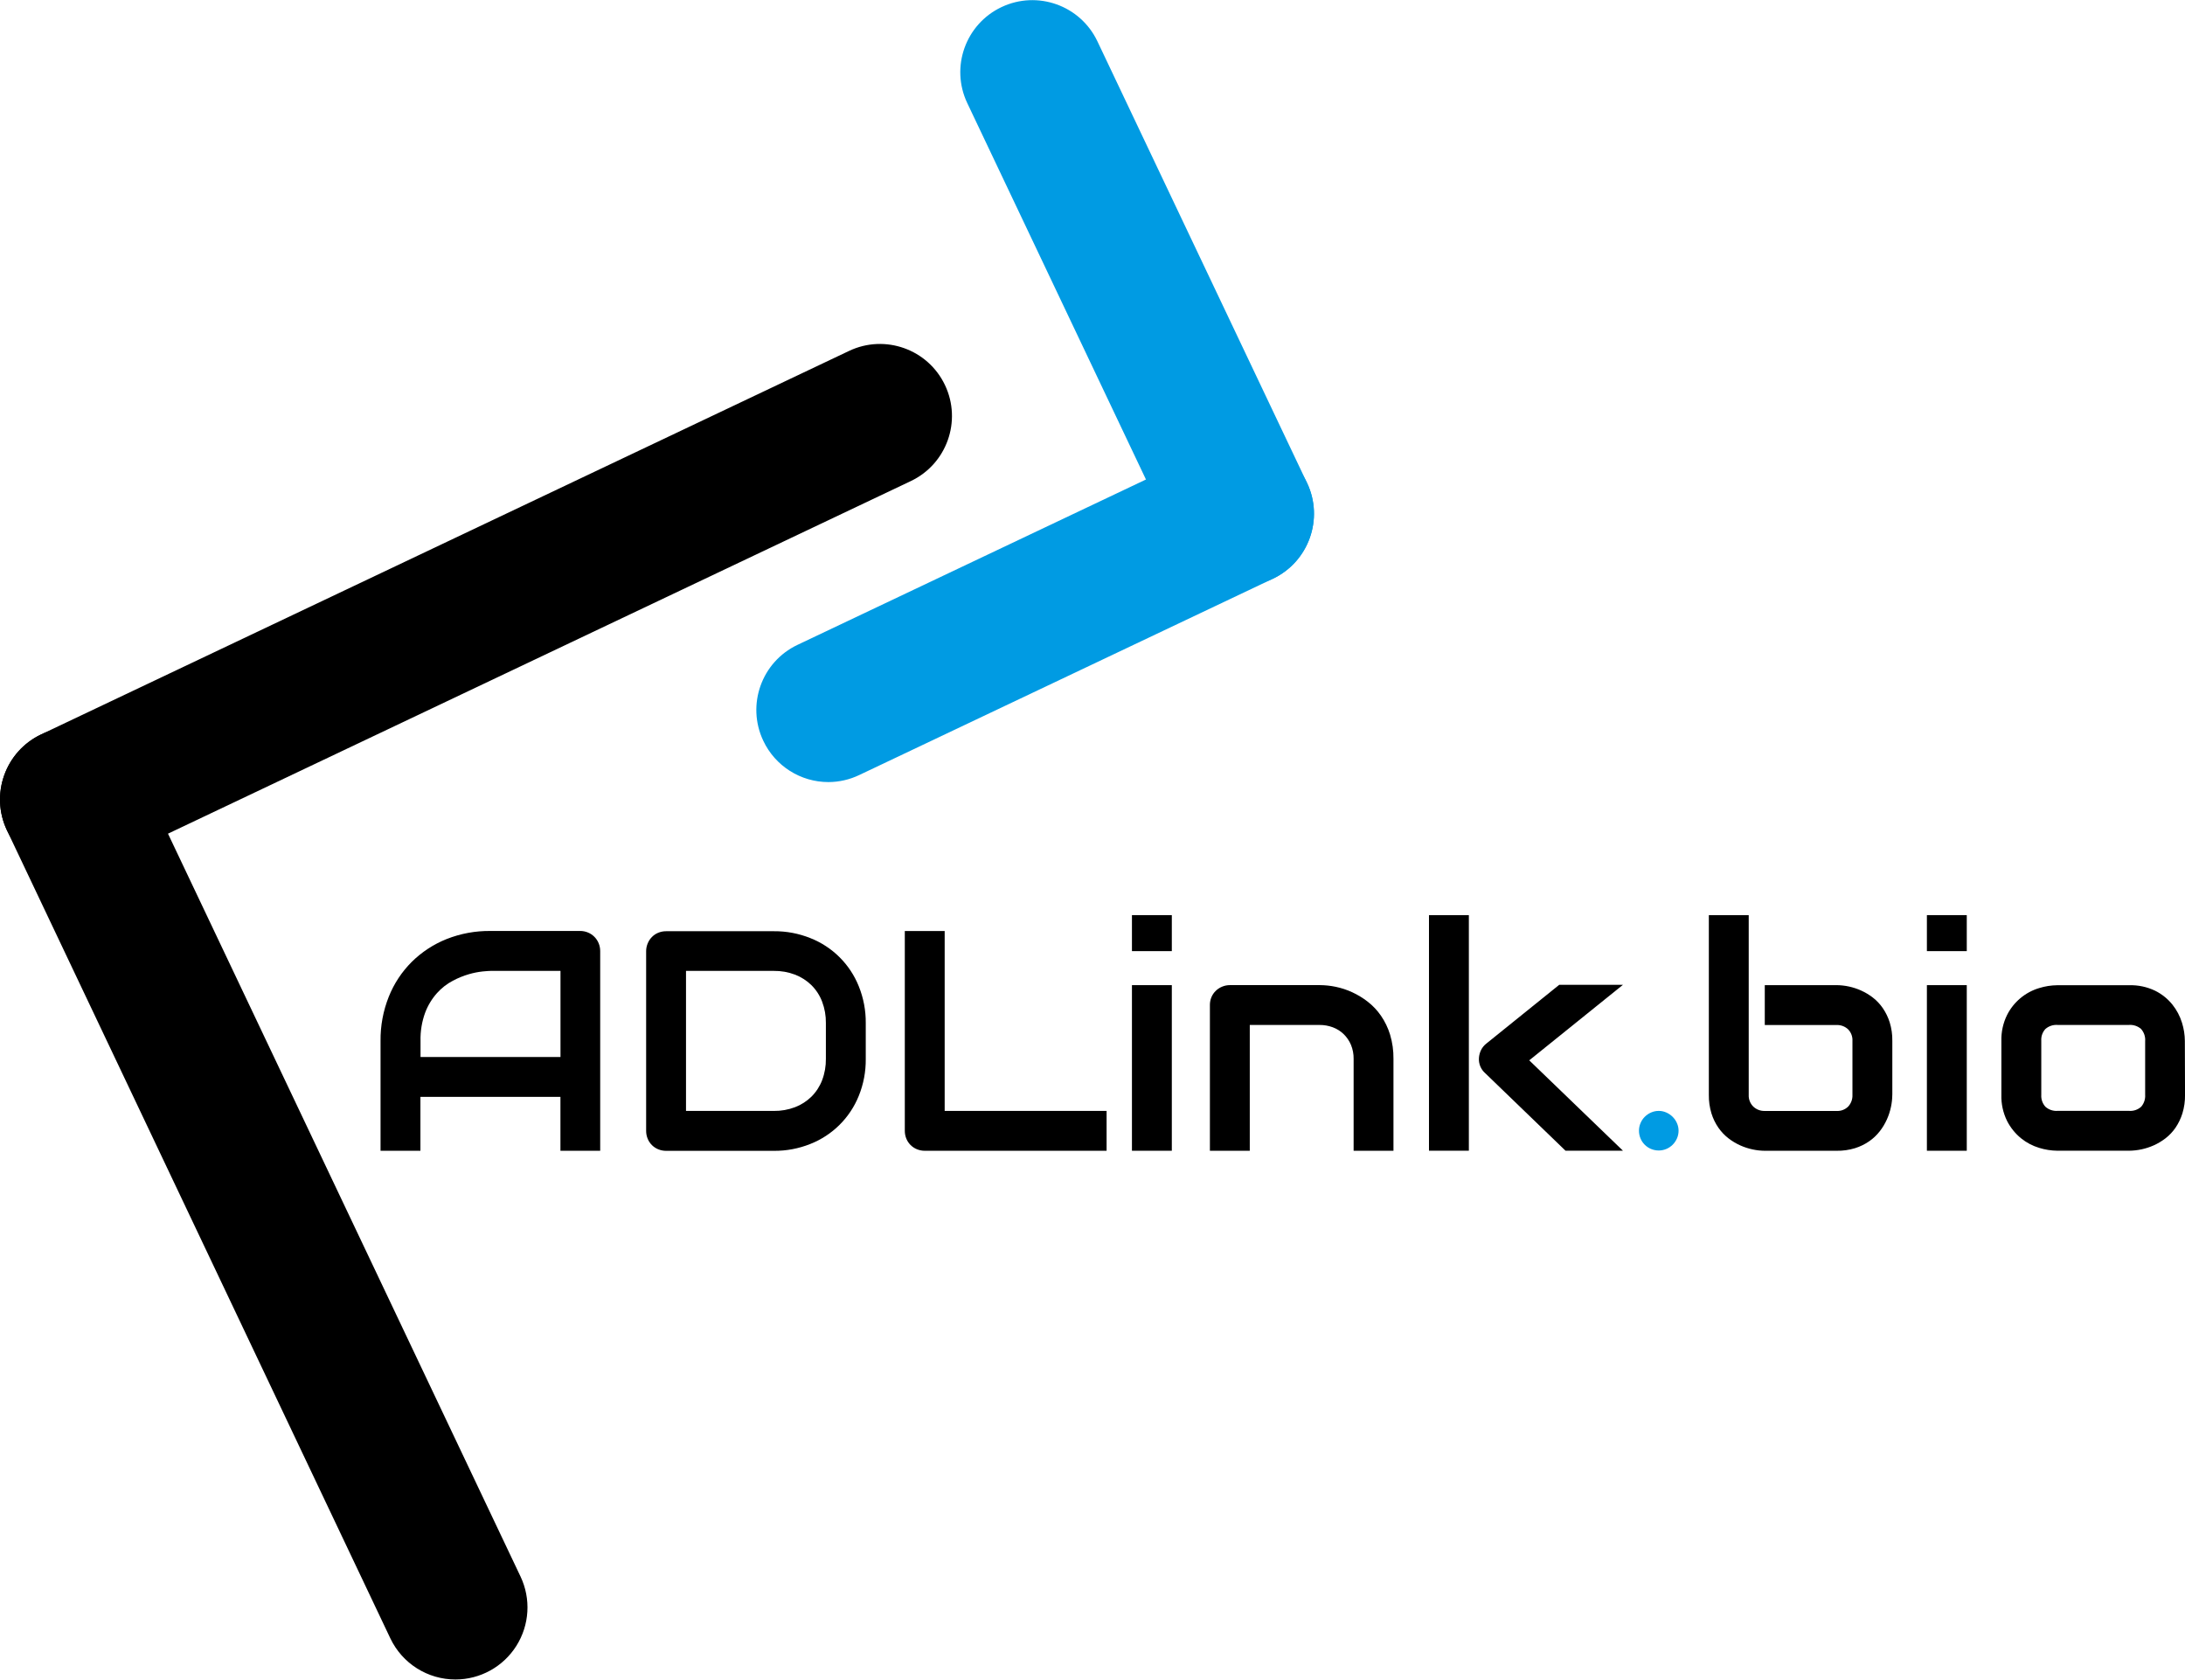
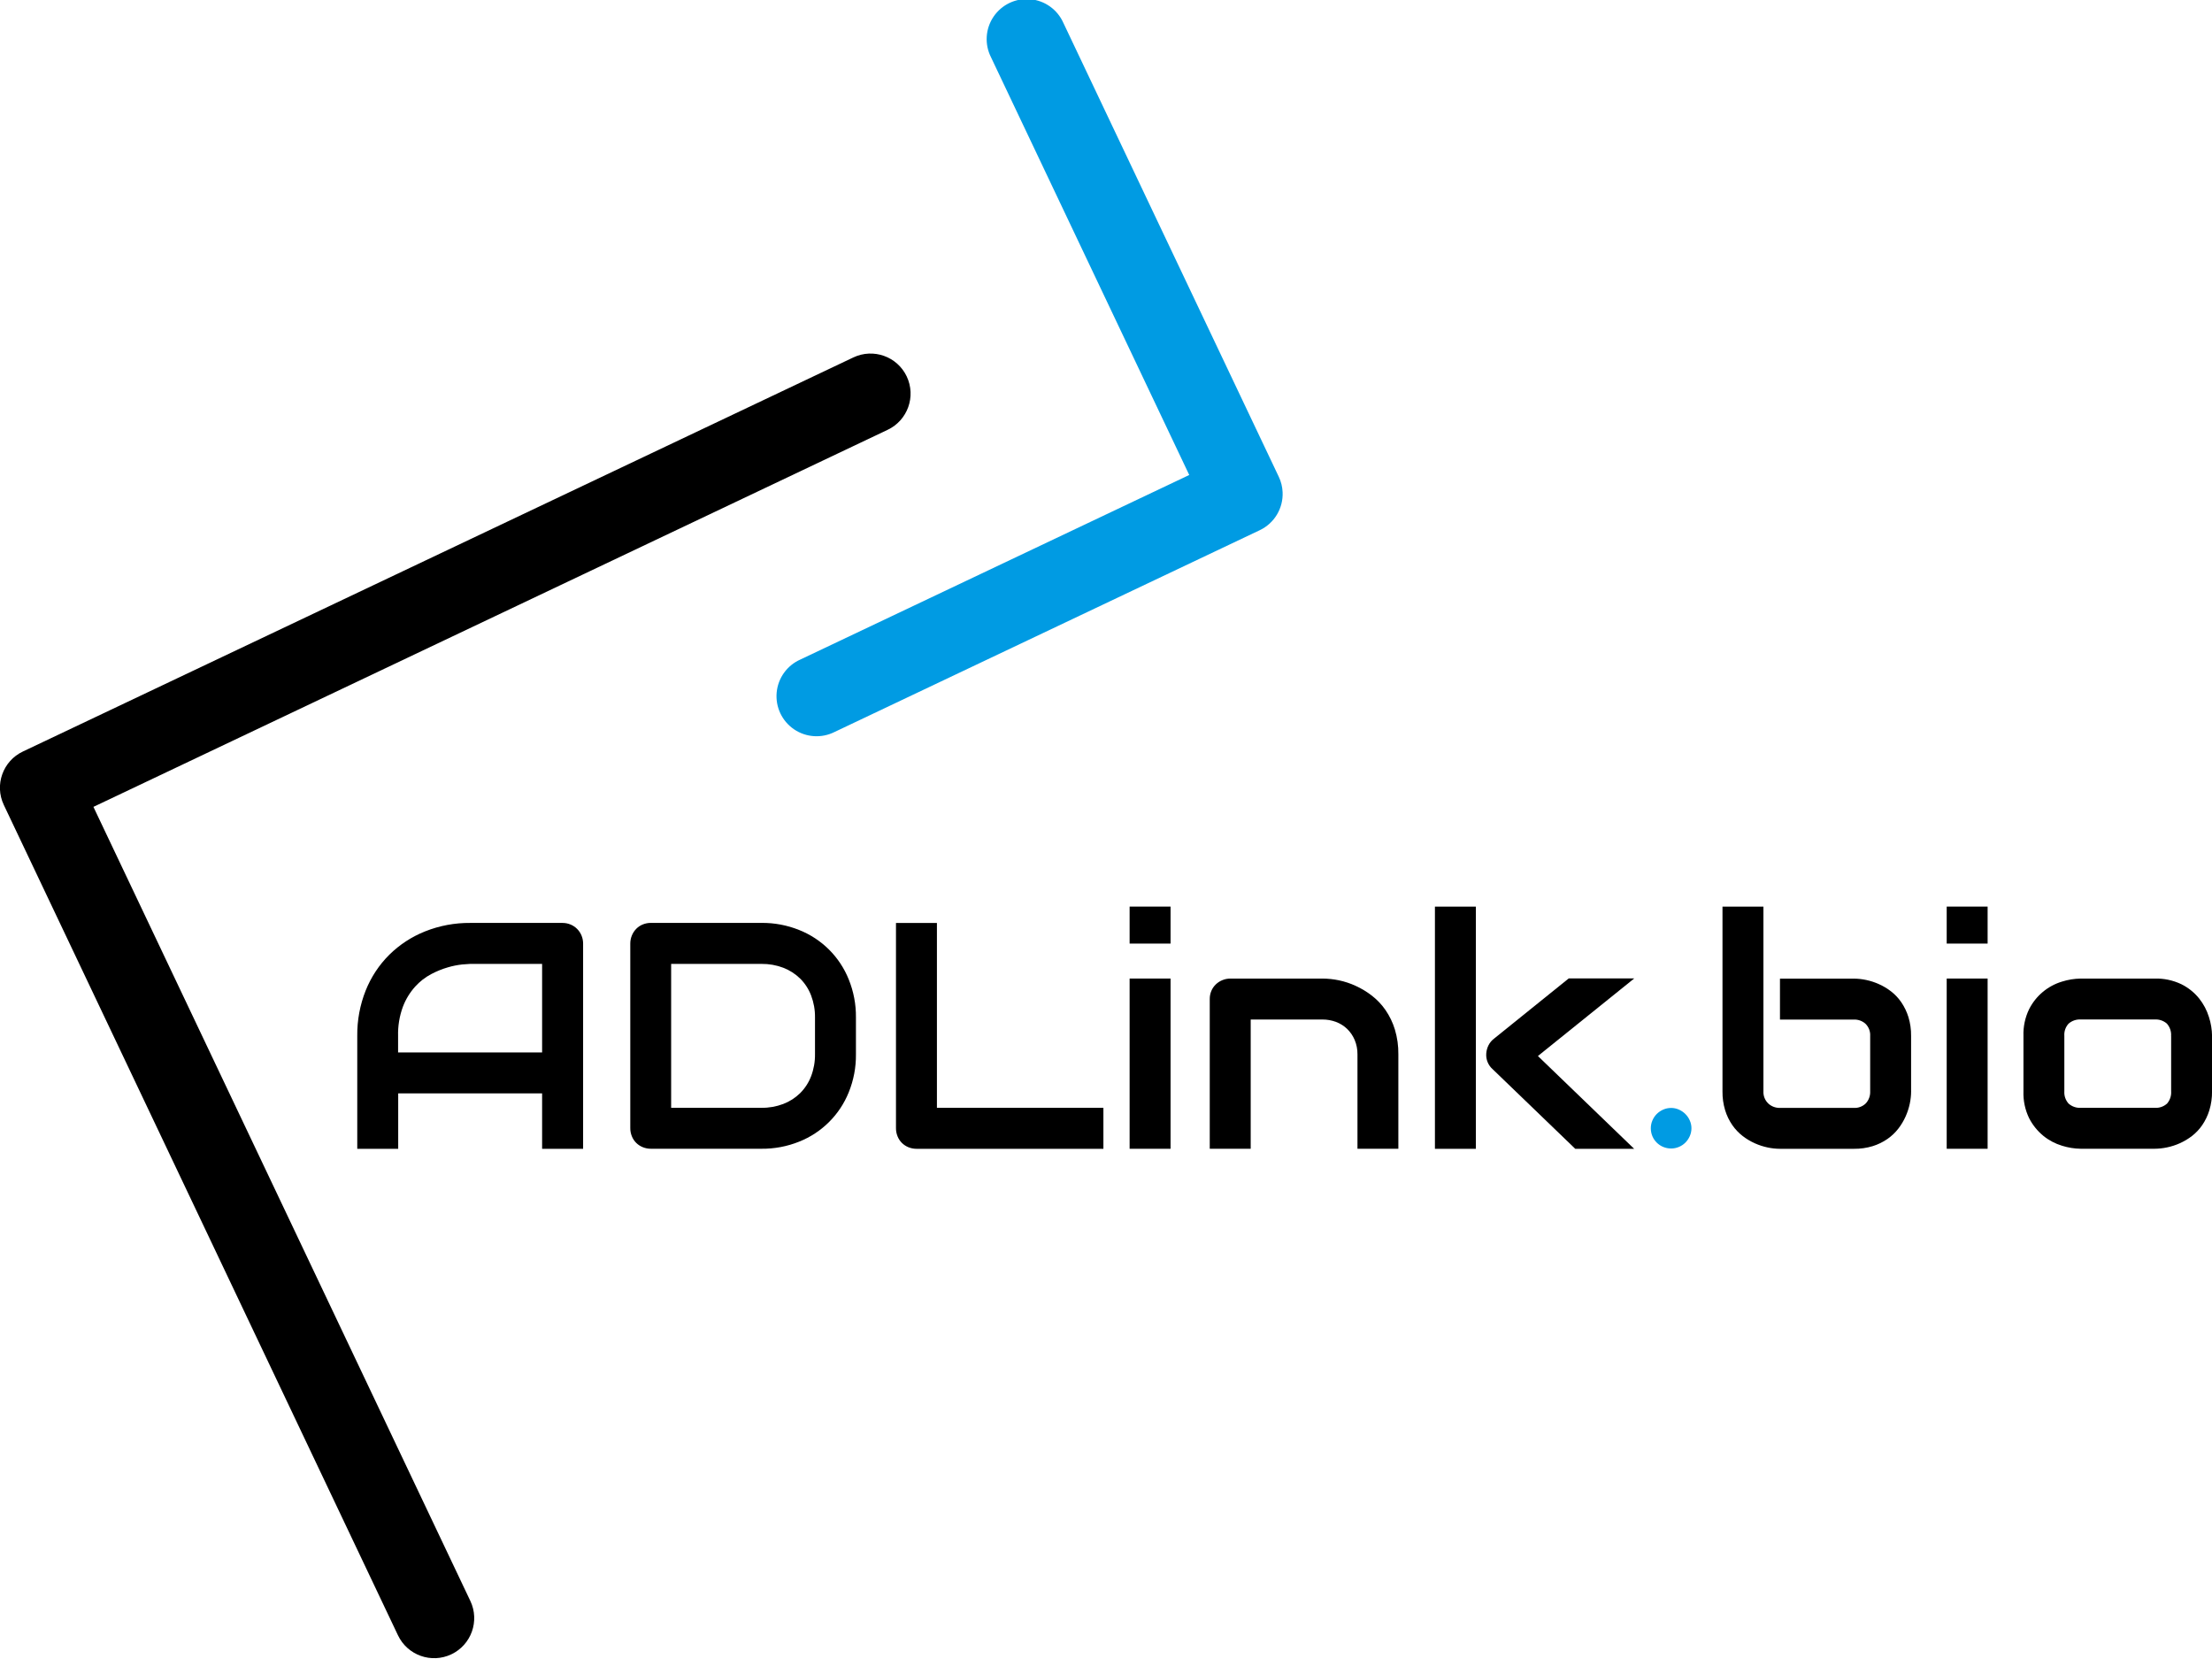
- <svg xmlns="http://www.w3.org/2000/svg" width="76.716" height="58.96" viewBox="0 0 76.716 58.96">
-   <g id="logo" transform="translate(-39.566 -40.656)">
-     <g id="Groupe_10" data-name="Groupe 10" transform="translate(39.566 52.732)">
-       <path id="Ligne_39" data-name="Ligne 39" d="M.989,18.42A2.529,2.529,0,0,1-1.3,16.974L-14.759-11.389a2.529,2.529,0,0,1,1.2-3.369,2.529,2.529,0,0,1,3.369,1.2L3.272,14.806A2.53,2.53,0,0,1,.989,18.42Z" transform="translate(15.004 28.465)" />
-       <path id="Ligne_40" data-name="Ligne 40" d="M-12.472,3.517a2.529,2.529,0,0,1-2.287-1.445,2.529,2.529,0,0,1,1.2-3.369L14.806-14.759a2.529,2.529,0,0,1,3.369,1.2,2.529,2.529,0,0,1-1.2,3.369L-11.389,3.272A2.52,2.52,0,0,1-12.472,3.517Z" transform="translate(15.004 15.003)" />
-     </g>
-     <g id="Groupe_11" data-name="Groupe 11" transform="translate(66.121 40.656)">
-       <path id="Ligne_41" data-name="Ligne 41" d="M-5.113,5.561A2.529,2.529,0,0,1-7.4,4.115l-7.359-15.5a2.529,2.529,0,0,1,1.2-3.369,2.529,2.529,0,0,1,3.369,1.2l7.359,15.5a2.529,2.529,0,0,1-1.2,3.369A2.519,2.519,0,0,1-5.113,5.561Z" transform="translate(22.165 15.004)" fill="#009be3" />
-       <path id="Ligne_42" data-name="Ligne 42" d="M-12.472-3.052A2.529,2.529,0,0,1-14.759-4.5a2.529,2.529,0,0,1,1.2-3.369L.962-14.759a2.529,2.529,0,0,1,3.369,1.2,2.529,2.529,0,0,1-1.2,3.369L-11.389-3.3A2.519,2.519,0,0,1-12.472-3.052Z" transform="translate(15.004 30.508)" fill="#009be3" />
-     </g>
-     <g id="Groupe_12" data-name="Groupe 12" transform="translate(52.93 72.783)">
-       <path id="Tracé_15" data-name="Tracé 15" d="M181.053,393.973h-1.4V392.08h-4.916v1.893h-1.4v-3.857a4.072,4.072,0,0,1,.29-1.554,3.621,3.621,0,0,1,.806-1.221,3.684,3.684,0,0,1,1.221-.8,4.069,4.069,0,0,1,1.538-.285h3.152a.716.716,0,0,1,.275.054.692.692,0,0,1,.376.377.712.712,0,0,1,.054.275v7.008Zm-6.314-3.292h4.916v-3.023H177.2c-.043,0-.133.006-.272.019a2.8,2.8,0,0,0-.479.094,2.982,2.982,0,0,0-.573.232,2,2,0,0,0-.554.431,2.194,2.194,0,0,0-.417.686,2.7,2.7,0,0,0-.164,1v.565Z" transform="translate(-173.34 -385.7)" />
-       <path id="Tracé_16" data-name="Tracé 16" d="M283.287,390.727a3.355,3.355,0,0,1-.245,1.3,3.033,3.033,0,0,1-1.7,1.688,3.359,3.359,0,0,1-1.285.242h-3.776a.729.729,0,0,1-.28-.054.682.682,0,0,1-.223-.148.673.673,0,0,1-.148-.223.726.726,0,0,1-.054-.28v-6.3a.715.715,0,0,1,.054-.275.7.7,0,0,1,.148-.226.653.653,0,0,1,.223-.15.722.722,0,0,1,.28-.054h3.776a3.359,3.359,0,0,1,1.285.242,3.027,3.027,0,0,1,1.7,1.691,3.36,3.36,0,0,1,.245,1.293v1.259Zm-1.4-1.259a2.036,2.036,0,0,0-.132-.748,1.628,1.628,0,0,0-.374-.578,1.694,1.694,0,0,0-.578-.371,2.032,2.032,0,0,0-.745-.131h-3.082v4.916h3.082a2.033,2.033,0,0,0,.745-.131,1.681,1.681,0,0,0,.578-.371,1.646,1.646,0,0,0,.374-.576,2.049,2.049,0,0,0,.132-.751v-1.259Z" transform="translate(-266.254 -385.682)" />
-       <path id="Tracé_17" data-name="Tracé 17" d="M382.184,393.964h-6.379a.729.729,0,0,1-.28-.054.683.683,0,0,1-.223-.148.673.673,0,0,1-.148-.223.726.726,0,0,1-.054-.28V386.25h1.4v6.314h5.685v1.4Z" transform="translate(-356.696 -385.691)" />
-       <path id="Tracé_18" data-name="Tracé 18" d="M463.948,381.384h-1.4V380.12h1.4Zm0,7.008h-1.4v-5.814h1.4Z" transform="translate(-436.169 -380.12)" />
-       <path id="Tracé_19" data-name="Tracé 19" d="M498.994,412.884h-1.4v-3.227a1.232,1.232,0,0,0-.094-.493,1.149,1.149,0,0,0-.255-.374,1.1,1.1,0,0,0-.379-.239,1.3,1.3,0,0,0-.471-.083h-2.447v4.416h-1.4v-5.12a.7.7,0,0,1,.054-.272.669.669,0,0,1,.151-.221.7.7,0,0,1,.226-.148.712.712,0,0,1,.275-.054h3.152a2.828,2.828,0,0,1,.556.059,2.672,2.672,0,0,1,.581.191,2.79,2.79,0,0,1,.549.334,2.218,2.218,0,0,1,.462.49,2.425,2.425,0,0,1,.32.664,2.845,2.845,0,0,1,.119.85v3.227Z" transform="translate(-463.432 -404.612)" />
-       <path id="Tracé_20" data-name="Tracé 20" d="M578.268,388.4h-1.4V380.13h1.4Zm5.411,0h-2.017l-2.819-2.721a.649.649,0,0,1-.221-.538.74.74,0,0,1,.078-.283.656.656,0,0,1,.186-.223l2.555-2.06h2.238l-3.291,2.652Z" transform="translate(-540.06 -380.129)" />
-       <path id="Tracé_21" data-name="Tracé 21" d="M659.088,456.174a.666.666,0,0,1-.057.272.728.728,0,0,1-.151.221.69.69,0,0,1-.221.148.678.678,0,0,1-.266.054.708.708,0,0,1-.272-.054.69.69,0,0,1-.221-.148.68.68,0,0,1-.148-.221.69.69,0,0,1-.054-.272.667.667,0,0,1,.054-.266.69.69,0,0,1,.148-.221.72.72,0,0,1,.221-.151.662.662,0,0,1,.272-.057.637.637,0,0,1,.266.057.73.73,0,0,1,.221.151.717.717,0,0,1,.151.221A.65.65,0,0,1,659.088,456.174Z" transform="translate(-613.517 -448.606)" fill="#009be3" />
-       <path id="Tracé_22" data-name="Tracé 22" d="M690.993,386.448a2.1,2.1,0,0,1-.046.42,2.139,2.139,0,0,1-.142.439,2.042,2.042,0,0,1-.25.417,1.688,1.688,0,0,1-.371.352,1.854,1.854,0,0,1-.5.244,2.1,2.1,0,0,1-.646.091h-2.522a2.091,2.091,0,0,1-.42-.046,2.138,2.138,0,0,1-.439-.142,2.041,2.041,0,0,1-.417-.25,1.688,1.688,0,0,1-.352-.371,1.846,1.846,0,0,1-.245-.505,2.129,2.129,0,0,1-.091-.648V380.14h1.4v6.309a.54.54,0,0,0,.161.411.562.562,0,0,0,.4.153h2.522a.539.539,0,0,0,.411-.156.569.569,0,0,0,.148-.409v-1.893a.539.539,0,0,0-.156-.411.562.562,0,0,0-.4-.148h-2.522v-1.4h2.522a2.147,2.147,0,0,1,.857.188,2.044,2.044,0,0,1,.417.25,1.658,1.658,0,0,1,.349.371,1.907,1.907,0,0,1,.242.5,2.1,2.1,0,0,1,.091.646v1.893Z" transform="translate(-637.918 -380.138)" />
-       <path id="Tracé_23" data-name="Tracé 23" d="M769.9,381.384h-1.4V380.12h1.4Zm0,7.008h-1.4v-5.814h1.4Z" transform="translate(-714.21 -380.12)" />
-       <path id="Tracé_24" data-name="Tracé 24" d="M803.654,410.921a2.127,2.127,0,0,1-.091.648,1.9,1.9,0,0,1-.242.505,1.656,1.656,0,0,1-.349.371,2.068,2.068,0,0,1-.417.25,2.18,2.18,0,0,1-.864.188h-2.522a2.237,2.237,0,0,1-.635-.1,1.867,1.867,0,0,1-.638-.337,1.9,1.9,0,0,1-.49-.608,1.946,1.946,0,0,1-.2-.917v-1.893a1.944,1.944,0,0,1,.2-.911,1.859,1.859,0,0,1,1.127-.944,2.227,2.227,0,0,1,.635-.1h2.522a1.984,1.984,0,0,1,.914.193,1.817,1.817,0,0,1,.607.487,1.934,1.934,0,0,1,.337.638,2.2,2.2,0,0,1,.1.64Zm-1.4-1.883a.575.575,0,0,0-.145-.431.581.581,0,0,0-.42-.14h-2.512a.584.584,0,0,0-.425.142.558.558,0,0,0-.145.417v1.893a.569.569,0,0,0,.145.42.577.577,0,0,0,.425.145h2.512a.567.567,0,0,0,.425-.145.581.581,0,0,0,.14-.42v-1.883Z" transform="translate(-740.301 -404.612)" />
+ <svg xmlns="http://www.w3.org/2000/svg" width="78.392" height="58.765" viewBox="0 0 78.392 58.765">
+   <g id="logo" transform="translate(-2.866 -2.945)">
+     <path id="Tracé_28" data-name="Tracé 28" d="M35,13.346a1.42,1.42,0,0,0-1.891-.674L3.678,26.638A1.42,1.42,0,0,0,3,28.529L16.97,57.959a1.419,1.419,0,0,0,2.565-1.217L6.177,28.6,34.324,15.237A1.42,1.42,0,0,0,35,13.346Z" transform="translate(0 2.94)" />
+     <path id="Tracé_29" data-name="Tracé 29" d="M41.722,19.843,34.087,3.756a1.42,1.42,0,1,0-2.565,1.217l7.026,14.805L24.765,26.319a1.42,1.42,0,1,0,1.217,2.565l15.065-7.149a1.42,1.42,0,0,0,.81-1.344A1.4,1.4,0,0,0,41.722,19.843Z" transform="translate(6.464)" fill="#009be3" />
+     <g id="Groupe_19" data-name="Groupe 19" transform="translate(15.527 35.074)">
+       <path id="Tracé_30" data-name="Tracé 30" d="M20.559,35.983H19.108V34.019h-5.1v1.964H12.557v-4a4.225,4.225,0,0,1,.3-1.613,3.757,3.757,0,0,1,.837-1.266,3.822,3.822,0,0,1,1.266-.826,4.222,4.222,0,0,1,1.6-.3h3.27a.742.742,0,0,1,.285.056.718.718,0,0,1,.39.391.739.739,0,0,1,.056.285v7.272Zm-6.551-3.416h5.1V29.43H16.557c-.044,0-.138.007-.282.02a2.9,2.9,0,0,0-.5.1,3.093,3.093,0,0,0-.594.24,2.07,2.07,0,0,0-.574.447,2.277,2.277,0,0,0-.433.712,2.8,2.8,0,0,0-.17,1.035v.586Z" transform="translate(-12.557 -27.399)" />
+       <path id="Tracé_31" data-name="Tracé 31" d="M27.959,32.634a3.481,3.481,0,0,1-.254,1.345,3.147,3.147,0,0,1-1.76,1.752,3.485,3.485,0,0,1-1.334.251H20.694a.757.757,0,0,1-.291-.056.708.708,0,0,1-.232-.153.7.7,0,0,1-.153-.232.753.753,0,0,1-.056-.291v-6.54a.742.742,0,0,1,.056-.285.731.731,0,0,1,.153-.235.677.677,0,0,1,.232-.156.75.75,0,0,1,.291-.056h3.917a3.485,3.485,0,0,1,1.334.251,3.141,3.141,0,0,1,1.76,1.755,3.487,3.487,0,0,1,.254,1.342v1.306Zm-1.451-1.306a2.112,2.112,0,0,0-.137-.776,1.689,1.689,0,0,0-.388-.6,1.758,1.758,0,0,0-.6-.385,2.109,2.109,0,0,0-.773-.136h-3.2v5.1h3.2a2.109,2.109,0,0,0,.773-.136,1.744,1.744,0,0,0,.6-.385,1.707,1.707,0,0,0,.388-.6,2.126,2.126,0,0,0,.137-.779V31.327Z" transform="translate(-10.286 -27.4)" />
+       <path id="Tracé_32" data-name="Tracé 32" d="M34.522,35.983H27.9a.757.757,0,0,1-.291-.056.708.708,0,0,1-.232-.153.7.7,0,0,1-.153-.232.753.753,0,0,1-.056-.291V27.98h1.451v6.551h5.9v1.451Z" transform="translate(-8.076 -27.399)" />
+       <path id="Tracé_33" data-name="Tracé 33" d="M34.958,28.847H33.507V27.536h1.451Zm0,7.272H33.507V30.086h1.451Z" transform="translate(-6.135 -27.536)" />
+       <path id="Tracé_34" data-name="Tracé 34" d="M42.366,35.52H40.915V32.172a1.278,1.278,0,0,0-.1-.511,1.193,1.193,0,0,0-.265-.388,1.146,1.146,0,0,0-.394-.248,1.352,1.352,0,0,0-.488-.086H37.131V35.52H35.68V30.208a.721.721,0,0,1,.056-.282.694.694,0,0,1,.156-.229.731.731,0,0,1,.235-.153.739.739,0,0,1,.285-.056h3.27a2.933,2.933,0,0,1,.577.062,2.772,2.772,0,0,1,.6.2,2.893,2.893,0,0,1,.57.346,2.3,2.3,0,0,1,.48.508,2.517,2.517,0,0,1,.332.689,2.952,2.952,0,0,1,.123.882v3.349Z" transform="translate(-5.468 -26.937)" />
+       <path id="Tracé_35" data-name="Tracé 35" d="M43.239,36.119H41.788V27.536h1.451Zm5.614,0H46.761L43.836,33.3a.674.674,0,0,1-.229-.558.766.766,0,0,1,.08-.293.68.68,0,0,1,.193-.232l2.651-2.137h2.322l-3.415,2.751,3.415,3.293Z" transform="translate(-3.596 -27.535)" />
+       <path id="Tracé_36" data-name="Tracé 36" d="M49.084,33.715a.691.691,0,0,1-.059.282.756.756,0,0,1-.156.229.716.716,0,0,1-.229.153.7.7,0,0,1-.276.056.735.735,0,0,1-.282-.056.716.716,0,0,1-.229-.153A.706.706,0,0,1,47.7,34a.718.718,0,0,1-.056-.282.693.693,0,0,1,.056-.276.716.716,0,0,1,.153-.229.745.745,0,0,1,.229-.156.687.687,0,0,1,.282-.059.661.661,0,0,1,.276.059.756.756,0,0,1,.229.156.745.745,0,0,1,.156.229A.674.674,0,0,1,49.084,33.715Z" transform="translate(-1.801 -25.862)" fill="#009be3" />
+       <path id="Tracé_37" data-name="Tracé 37" d="M56.273,34.082a2.177,2.177,0,0,1-.047.435,2.219,2.219,0,0,1-.148.455,2.121,2.121,0,0,1-.259.433,1.751,1.751,0,0,1-.385.365,1.923,1.923,0,0,1-.521.254,2.183,2.183,0,0,1-.67.095H51.625a2.169,2.169,0,0,1-.435-.047,2.218,2.218,0,0,1-.455-.148,2.122,2.122,0,0,1-.433-.259,1.751,1.751,0,0,1-.365-.385,1.914,1.914,0,0,1-.254-.524,2.208,2.208,0,0,1-.095-.672V27.537h1.451v6.546a.56.56,0,0,0,.168.427.583.583,0,0,0,.418.159h2.617a.559.559,0,0,0,.427-.162.591.591,0,0,0,.153-.424V32.119a.559.559,0,0,0-.162-.427.583.583,0,0,0-.418-.153H51.625V30.088h2.617a2.17,2.17,0,0,1,.435.047,2.193,2.193,0,0,1,.454.148,2.121,2.121,0,0,1,.433.259,1.718,1.718,0,0,1,.362.385,1.975,1.975,0,0,1,.251.521,2.183,2.183,0,0,1,.095.67v1.964Z" transform="translate(-1.205 -27.535)" />
+       <path id="Tracé_38" data-name="Tracé 38" d="M57.12,28.847H55.67V27.536H57.12Zm0,7.272H55.67V30.086H57.12Z" transform="translate(0.659 -27.536)" />
+       <path id="Tracé_39" data-name="Tracé 39" d="M64.435,33.484a2.208,2.208,0,0,1-.095.672,1.965,1.965,0,0,1-.251.524,1.717,1.717,0,0,1-.362.385,2.147,2.147,0,0,1-.433.259,2.188,2.188,0,0,1-.458.148,2.211,2.211,0,0,1-.438.047H59.781a2.321,2.321,0,0,1-.659-.106,1.938,1.938,0,0,1-.662-.349,1.968,1.968,0,0,1-.508-.63,2.019,2.019,0,0,1-.2-.951V31.519a2.017,2.017,0,0,1,.2-.945,1.929,1.929,0,0,1,1.17-.98,2.311,2.311,0,0,1,.659-.106H62.4a2.059,2.059,0,0,1,.948.2,1.885,1.885,0,0,1,.63.505,2.006,2.006,0,0,1,.349.662,2.282,2.282,0,0,1,.109.664v1.964ZM62.984,31.53a.6.6,0,0,0-.15-.447.6.6,0,0,0-.435-.145H59.792a.606.606,0,0,0-.441.148.579.579,0,0,0-.15.433v1.964a.591.591,0,0,0,.15.435.6.6,0,0,0,.441.15H62.4a.588.588,0,0,0,.441-.15.6.6,0,0,0,.145-.435V31.529Z" transform="translate(1.297 -26.937)" />
    </g>
  </g>
</svg>
